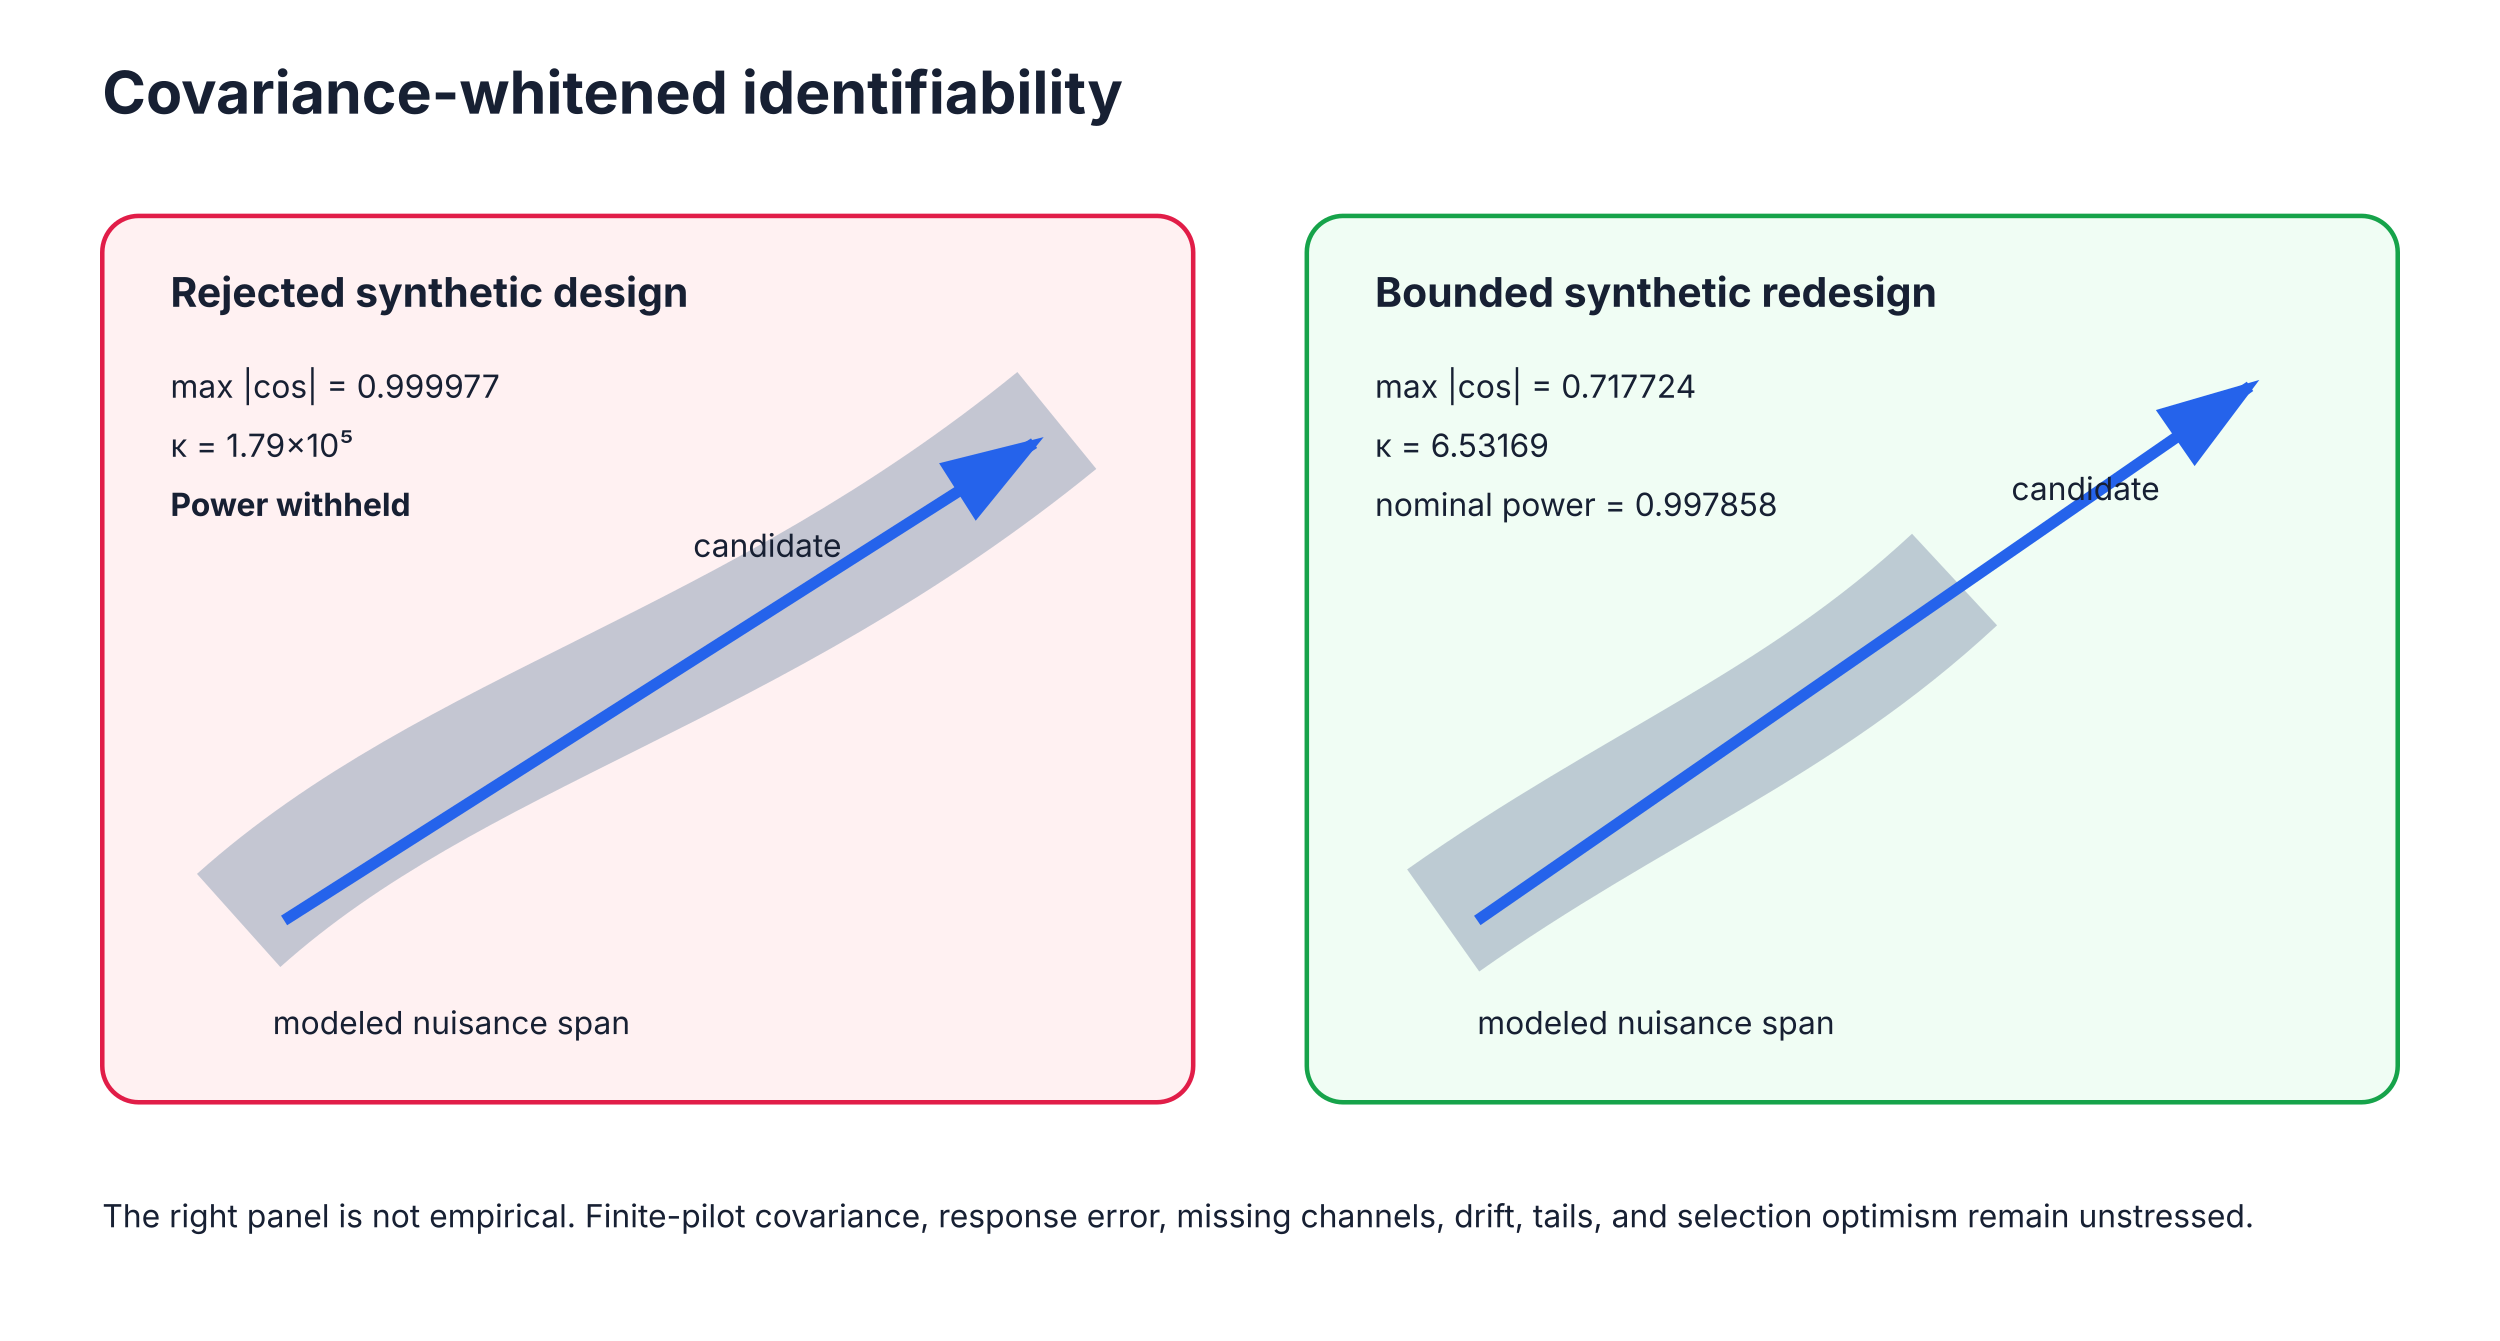
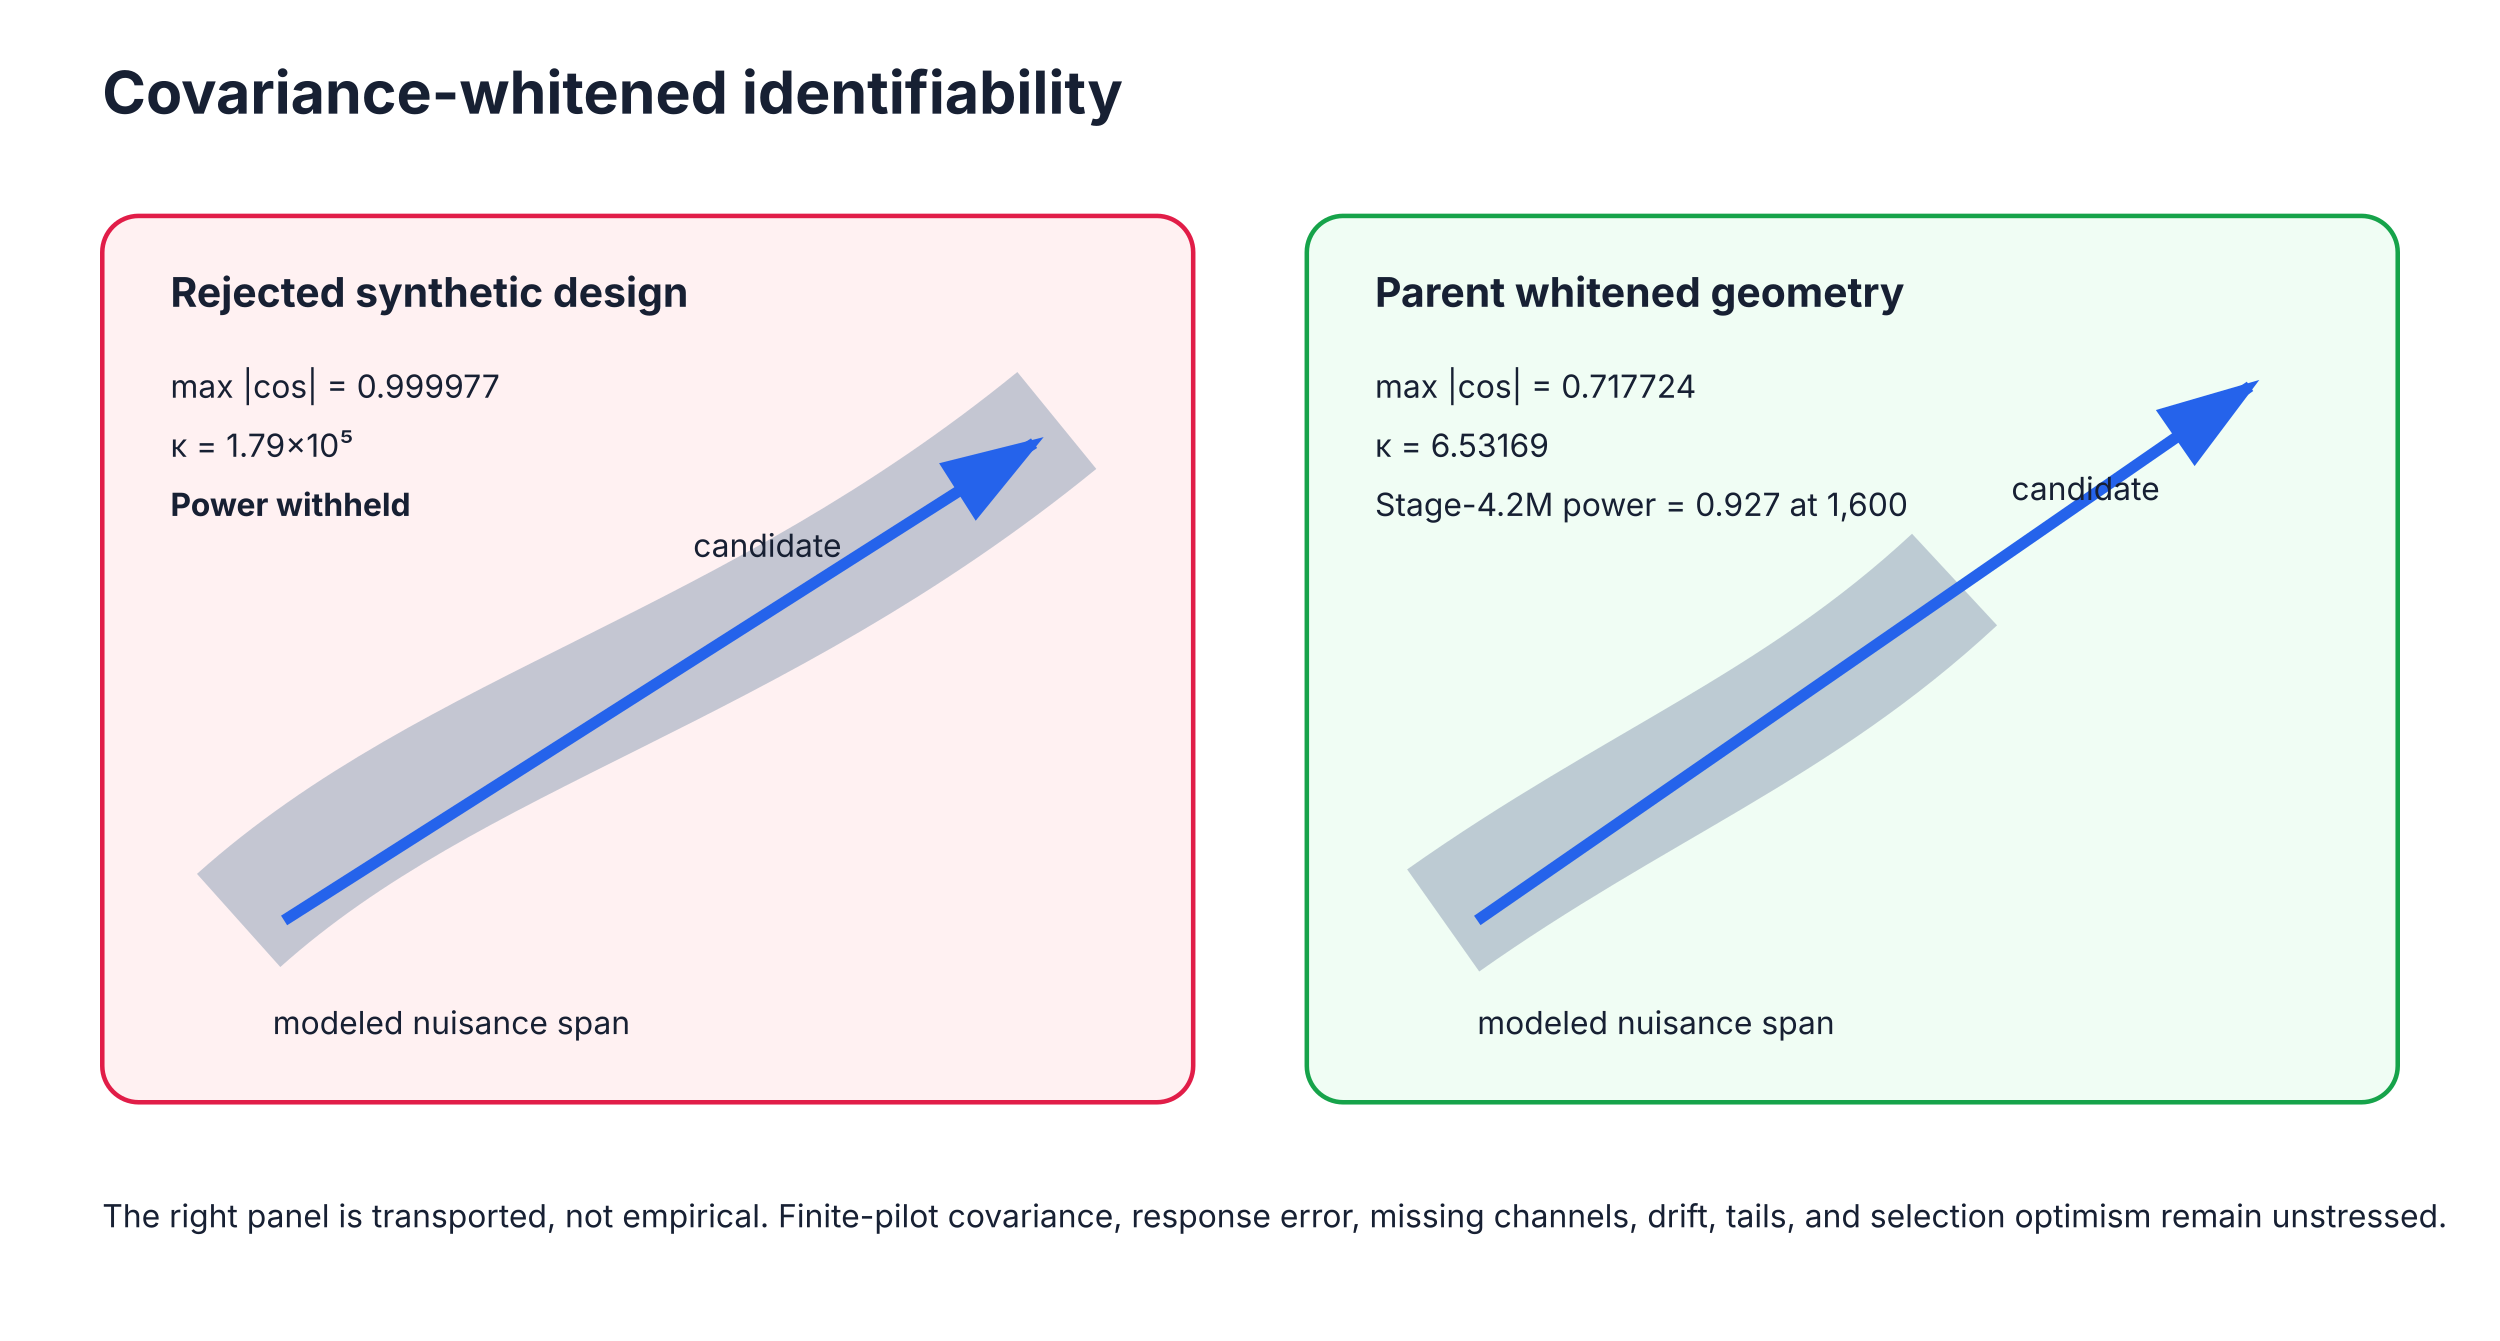
<svg xmlns="http://www.w3.org/2000/svg" width="1100" height="590" viewBox="0 0 1100 590" role="img" aria-labelledby="title desc">
  <defs>
    <marker id="a" markerWidth="10" markerHeight="10" refX="8" refY="3" orient="auto">
      <path d="M0 0L9 3 0 6Z" fill="#2563eb" />
    </marker>
    <style>text{font-family:Inter,Arial,sans-serif;fill:#172033}.h{font-size:26px;font-weight:700}.l{font-size:18px;font-weight:700}.s{font-size:14px}</style>
  </defs>
  <rect width="1100" height="590" fill="white" />
  <text x="45" y="50" class="h">Covariance-whitened identifiability</text>
  <rect x="45" y="95" width="480" height="390" rx="16" fill="#fff1f2" stroke="#e11d48" stroke-width="2" />
  <text x="75" y="135" class="l">Rejected synthetic design</text>
  <path d="M105 405 C200 320 330 295 465 185" fill="none" stroke="#94a3b8" stroke-width="55" opacity=".55" />
  <text x="120" y="455" class="s">modeled nuisance span</text>
  <line x1="125" y1="405" x2="455" y2="195" stroke="#2563eb" stroke-width="5" marker-end="url(#a)" />
  <text x="305" y="245" class="s" fill="#1d4ed8">candidate</text>
  <text x="75" y="175" class="s">max |cos| = 0.999977</text>
  <text x="75" y="201" class="s">κ = 1.79×10⁵</text>
  <text x="75" y="227" class="s" font-weight="700">Power withheld</text>
  <rect x="575" y="95" width="480" height="390" rx="16" fill="#f0fdf4" stroke="#16a34a" stroke-width="2" />
-   <text x="605" y="135" class="l">Bounded synthetic redesign</text>
+   <text x="605" y="135" class="l">Parent whitened geometry</text>
  <path d="M635 405 C720 345 790 320 860 255" fill="none" stroke="#94a3b8" stroke-width="55" opacity=".55" />
  <text x="650" y="455" class="s">modeled nuisance span</text>
  <line x1="650" y1="405" x2="990" y2="170" stroke="#2563eb" stroke-width="5" marker-end="url(#a)" />
  <text x="885" y="220" class="s" fill="#1d4ed8">candidate</text>
  <text x="605" y="175" class="s">max |cos| = 0.717724</text>
  <text x="605" y="201" class="s">κ = 6.53169</text>
-   <text x="605" y="227" class="s">nominal power = 0.997858</text>
-   <text x="45" y="540" class="s">The right panel is not empirical. Finite-pilot covariance, response error, missing channels, drift, tails, and selection optimism remain unstressed.</text>
+   <text x="605" y="227" class="s">Stage-4.2M power = 0.927 at 1,600</text>
+   <text x="45" y="540" class="s">The right panel is transported, not empirical. Finite-pilot covariance, response error, missing channels, drift, tails, and selection optimism remain unstressed.</text>
</svg>
